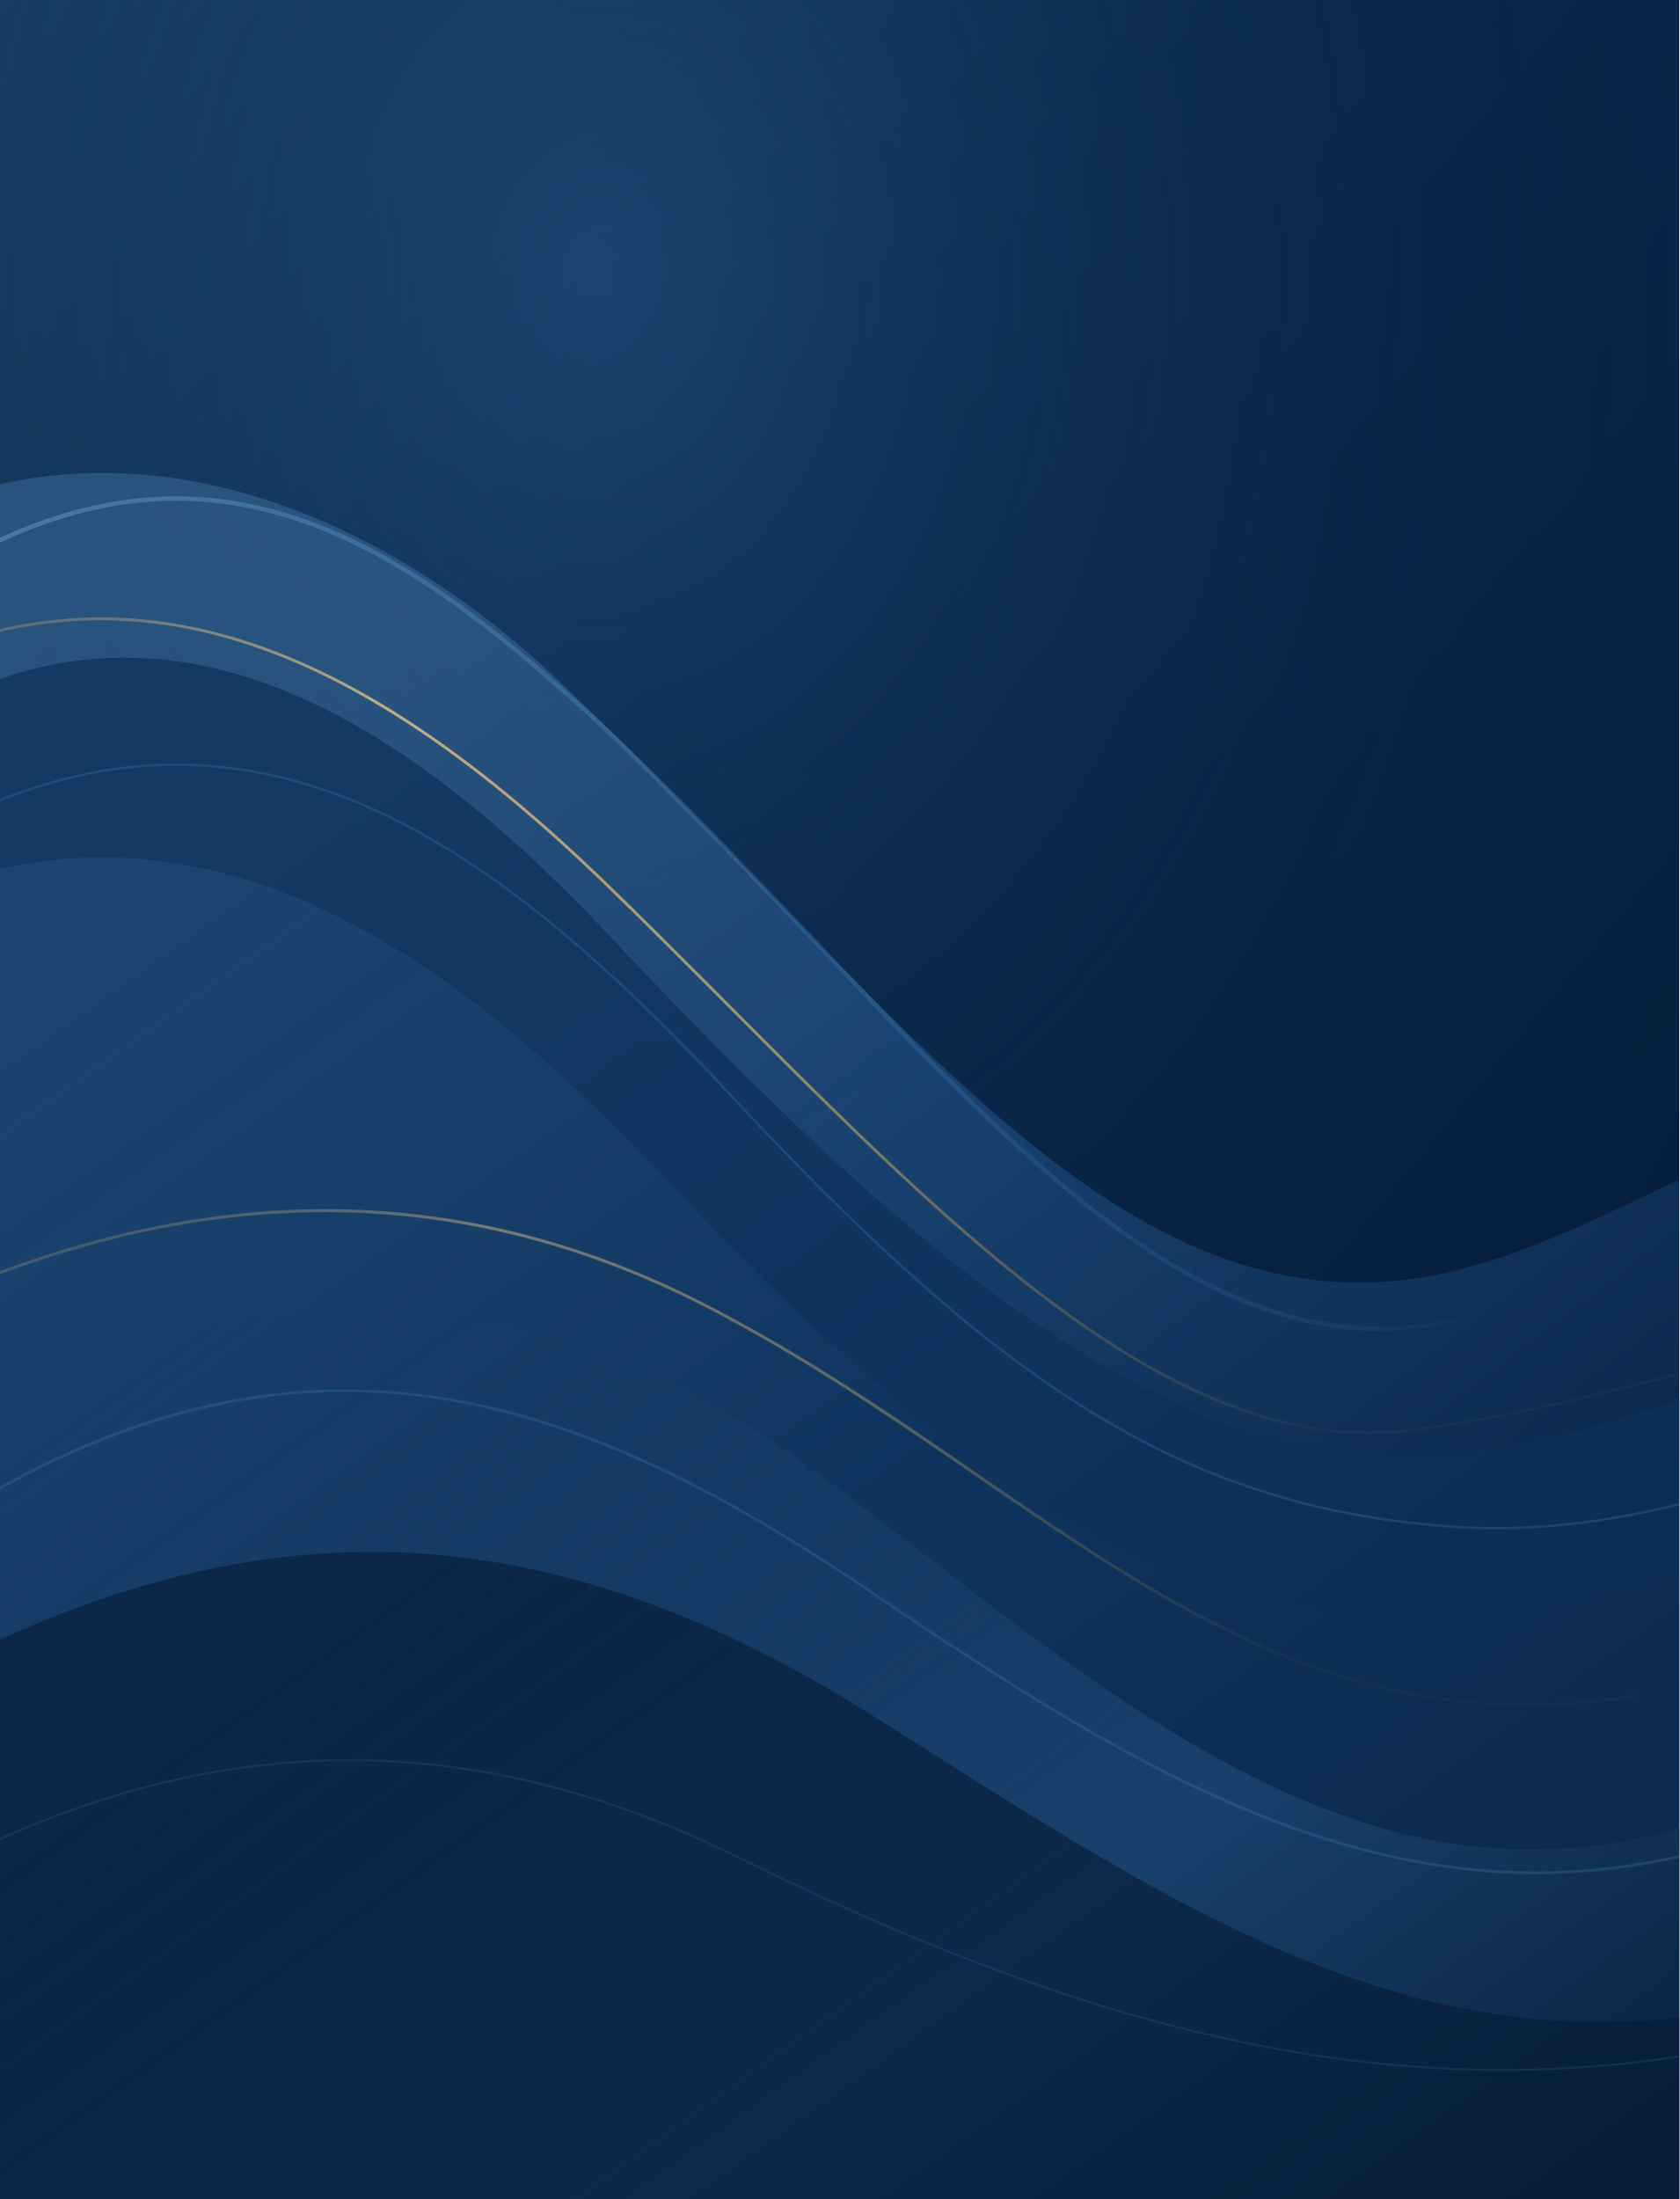
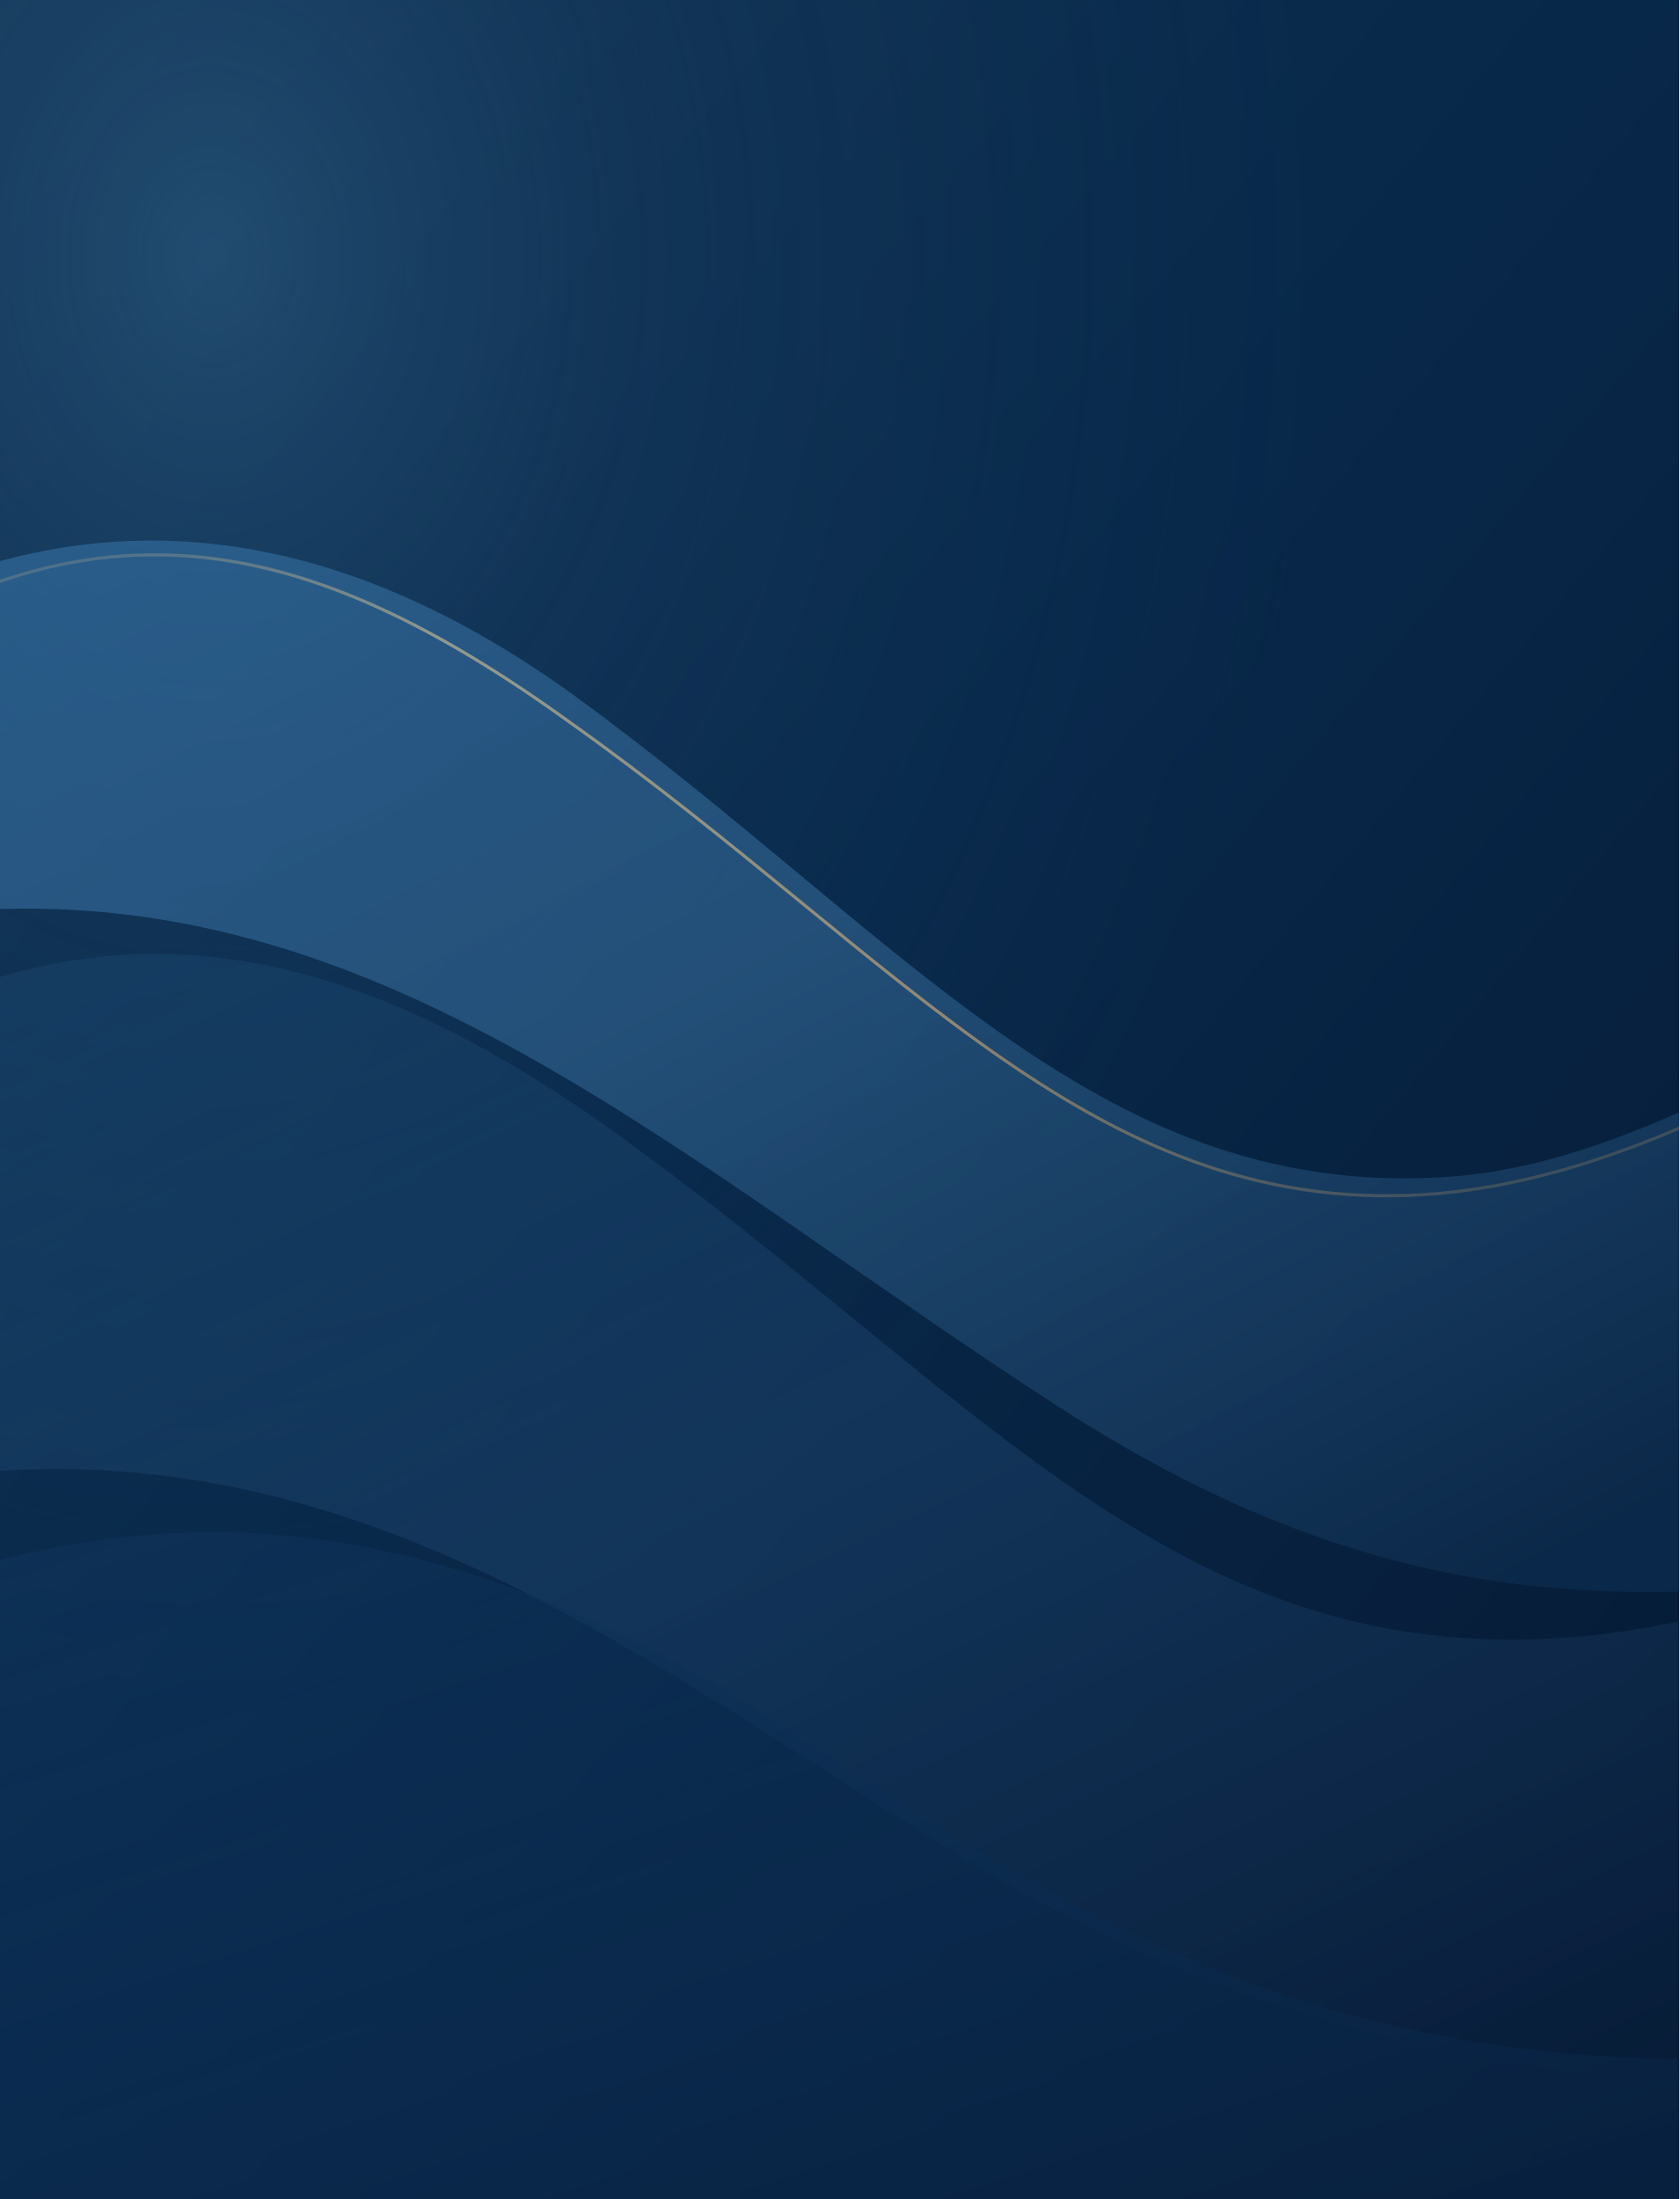
- <svg xmlns="http://www.w3.org/2000/svg" viewBox="0 0 840 1100" preserveAspectRatio="xMidYMid slice" role="img" aria-label="">
+ <svg xmlns="http://www.w3.org/2000/svg" viewBox="0 0 840 1100" preserveAspectRatio="xMidYMid slice">
  <defs>
-     <linearGradient id="base" x1="0" y1="0" x2=".92" y2="1">
-       <stop stop-color="#173e64" />
-       <stop offset=".37" stop-color="#0a2a4f" />
-       <stop offset="1" stop-color="#061a36" />
+     <linearGradient id="night" x1="0" y1="0" x2="0.92" y2="1">
+       <stop offset="0" stop-color="#113353" />
+       <stop offset=".48" stop-color="#08284a" />
+       <stop offset="1" stop-color="#061a34" />
    </linearGradient>
-     <radialGradient id="shine" cx=".36" cy=".13" r=".81">
-       <stop stop-color="#2b6090" stop-opacity=".44" />
-       <stop offset=".68" stop-color="#0a2344" stop-opacity=".06" />
-       <stop offset="1" stop-color="#071c36" stop-opacity="0" />
+     <radialGradient id="halo" cx=".13" cy=".12" r=".66">
+       <stop offset="0" stop-color="#3a729b" stop-opacity=".42" />
+       <stop offset=".37" stop-color="#285780" stop-opacity=".18" />
+       <stop offset="1" stop-color="#164065" stop-opacity="0" />
    </radialGradient>
-     <linearGradient id="ribbonA" x1=".2" y1=".22" x2=".84" y2=".88">
-       <stop stop-color="#315f8b" stop-opacity=".72" />
-       <stop offset=".38" stop-color="#1b4776" stop-opacity=".86" />
-       <stop offset=".8" stop-color="#0b294f" stop-opacity=".95" />
-       <stop offset="1" stop-color="#061a36" />
+     <linearGradient id="waveOne" x1=".04" y1=".06" x2=".93" y2=".84">
+       <stop offset="0" stop-color="#336c9e" stop-opacity=".70" />
+       <stop offset=".46" stop-color="#285781" stop-opacity=".82" />
+       <stop offset="1" stop-color="#0b294a" stop-opacity=".93" />
    </linearGradient>
-     <linearGradient id="ribbonB" x1="0" y1=".1" x2="1" y2=".95">
-       <stop stop-color="#244e7b" stop-opacity=".6" />
-       <stop offset=".5" stop-color="#0f355f" />
-       <stop offset="1" stop-color="#0a2446" />
+     <linearGradient id="waveTwo" x1=".01" y1="0" x2=".94" y2="1">
+       <stop offset="0" stop-color="#1a476f" stop-opacity=".45" />
+       <stop offset=".5" stop-color="#15395f" stop-opacity=".76" />
+       <stop offset="1" stop-color="#061a35" stop-opacity=".96" />
    </linearGradient>
-     <linearGradient id="ribbonC" x1="0" y1=".3" x2="1" y2=".9">
-       <stop stop-color="#183c65" stop-opacity=".1" />
-       <stop offset=".62" stop-color="#18416c" />
-       <stop offset="1" stop-color="#071d39" />
+     <linearGradient id="waveThree" x1=".04" y1="0" x2="1" y2="1">
+       <stop offset="0" stop-color="#11365e" stop-opacity=".48" />
+       <stop offset=".55" stop-color="#0a2a4e" stop-opacity=".77" />
+       <stop offset="1" stop-color="#071c38" />
    </linearGradient>
-     <linearGradient id="gold" x1="0" y1="0" x2="1" y2=".8">
-       <stop stop-color="#d1ad78" stop-opacity="0" />
-       <stop offset=".24" stop-color="#dfc08a" stop-opacity=".83" />
-       <stop offset=".55" stop-color="#d7ae68" stop-opacity=".7" />
-       <stop offset=".95" stop-color="#b78a4e" stop-opacity=".05" />
-     </linearGradient>
-     <linearGradient id="skyline" x1="0" y1="0" x2=".9" y2=".1">
-       <stop stop-color="#70acd7" stop-opacity=".47" />
-       <stop offset=".85" stop-color="#3776a9" stop-opacity=".2" />
-       <stop offset="1" stop-color="#70acd7" stop-opacity="0" />
+     <linearGradient id="goldStroke" x1="0" y1="0" x2="1" y2="1">
+       <stop offset="0" stop-color="#d2b180" stop-opacity=".05" />
+       <stop offset=".22" stop-color="#edd19b" stop-opacity=".54" />
+       <stop offset=".64" stop-color="#d6ae76" stop-opacity=".62" />
+       <stop offset="1" stop-color="#bd925d" stop-opacity=".08" />
    </linearGradient>
  </defs>
-   <path fill="url(#base)" d="M0 0H840V1100H0Z" />
-   <path fill="url(#shine)" d="M0 0H840V1100H0Z" />
-   <path fill="url(#ribbonA)" d="M-160 352C-20 174 161 227 281 342C450 504 554 659 705 640C780 630 850 577 944 546V1100H-160Z" />
-   <path fill="#0d315a" fill-opacity=".72" d="M-125 431C34 250 184 341 301 464C428 599 565 730 702 729C791 728 868 685 958 659V1100H-125Z" />
-   <path fill="url(#ribbonB)" d="M-172 536C25 349 186 433 332 589C468 733 572 807 710 809C800 811 873 775 953 754V1100H-172Z" />
-   <path fill="url(#ribbonC)" d="M-110 768C76 628 252 624 398 729C538 830 676 974 857 909L930 1100H-110Z" />
-   <path fill="#071d39" fill-opacity=".64" d="M-120 889C88 747 253 741 441 861C591 956 717 1042 886 1001V1130H-120Z" />
-   <path d="M-72 316C87 189 195 266 299 361C457 509 569 684 714 663C808 649 877 604 942 576" fill="none" stroke="url(#skyline)" stroke-width="2.2" />
-   <path d="M-132 386C33 248 172 315 304 443C445 580 573 735 709 715C785 705 868 678 916 669" fill="none" stroke="url(#gold)" stroke-width="1.45" />
-   <path d="M-101 463C91 303 235 409 361 543C498 691 592 756 732 764C807 768 871 744 934 725" fill="none" stroke="#3874a5" stroke-opacity=".32" stroke-width="1.2" />
-   <path d="M-84 675C90 581 237 589 366 660C524 745 630 880 820 848" fill="none" stroke="url(#gold)" stroke-opacity=".56" stroke-width="1.5" />
-   <path d="M-60 783C140 637 289 695 447 804C583 895 712 972 871 920" fill="none" stroke="#397aaa" stroke-opacity=".3" stroke-width="1.4" />
-   <path d="M-80 964C86 856 233 863 365 927C513 1000 682 1063 871 1023" fill="none" stroke="#2f6a9d" stroke-opacity=".23" stroke-width="1" />
+   <path fill="url(#night)" d="M0 0h840v1100H0z" />
+   <path fill="url(#halo)" d="M0 0h840v1100H0z" />
+   <path fill="url(#waveOne)" d="M-160 372C-9 240 140 242 286 347C451 467 547 598 719 589C789 586 865 549 978 484L978 780C801 814 676 798 530 704C344 584 197 445-8 455L-160 480Z" />
+   <path fill="url(#waveTwo)" d="M-150 575C18 434 159 455 322 577C481 694 580 816 746 820C813 822 886 805 968 767V1040C792 1051 639 1025 481 929C296 815 121 666-150 770Z" />
+   <path fill="url(#waveThree)" d="M-170 860C35 724 211 745 397 867C552 970 696 1057 961 1022V1150H-170Z" />
+   <path d="M-106 350C42 237 156 268 286 362C452 480 549 612 720 597C807 589 889 543 952 504" fill="none" stroke="url(#goldStroke)" stroke-width="1.55" stroke-linecap="round" />
</svg>
